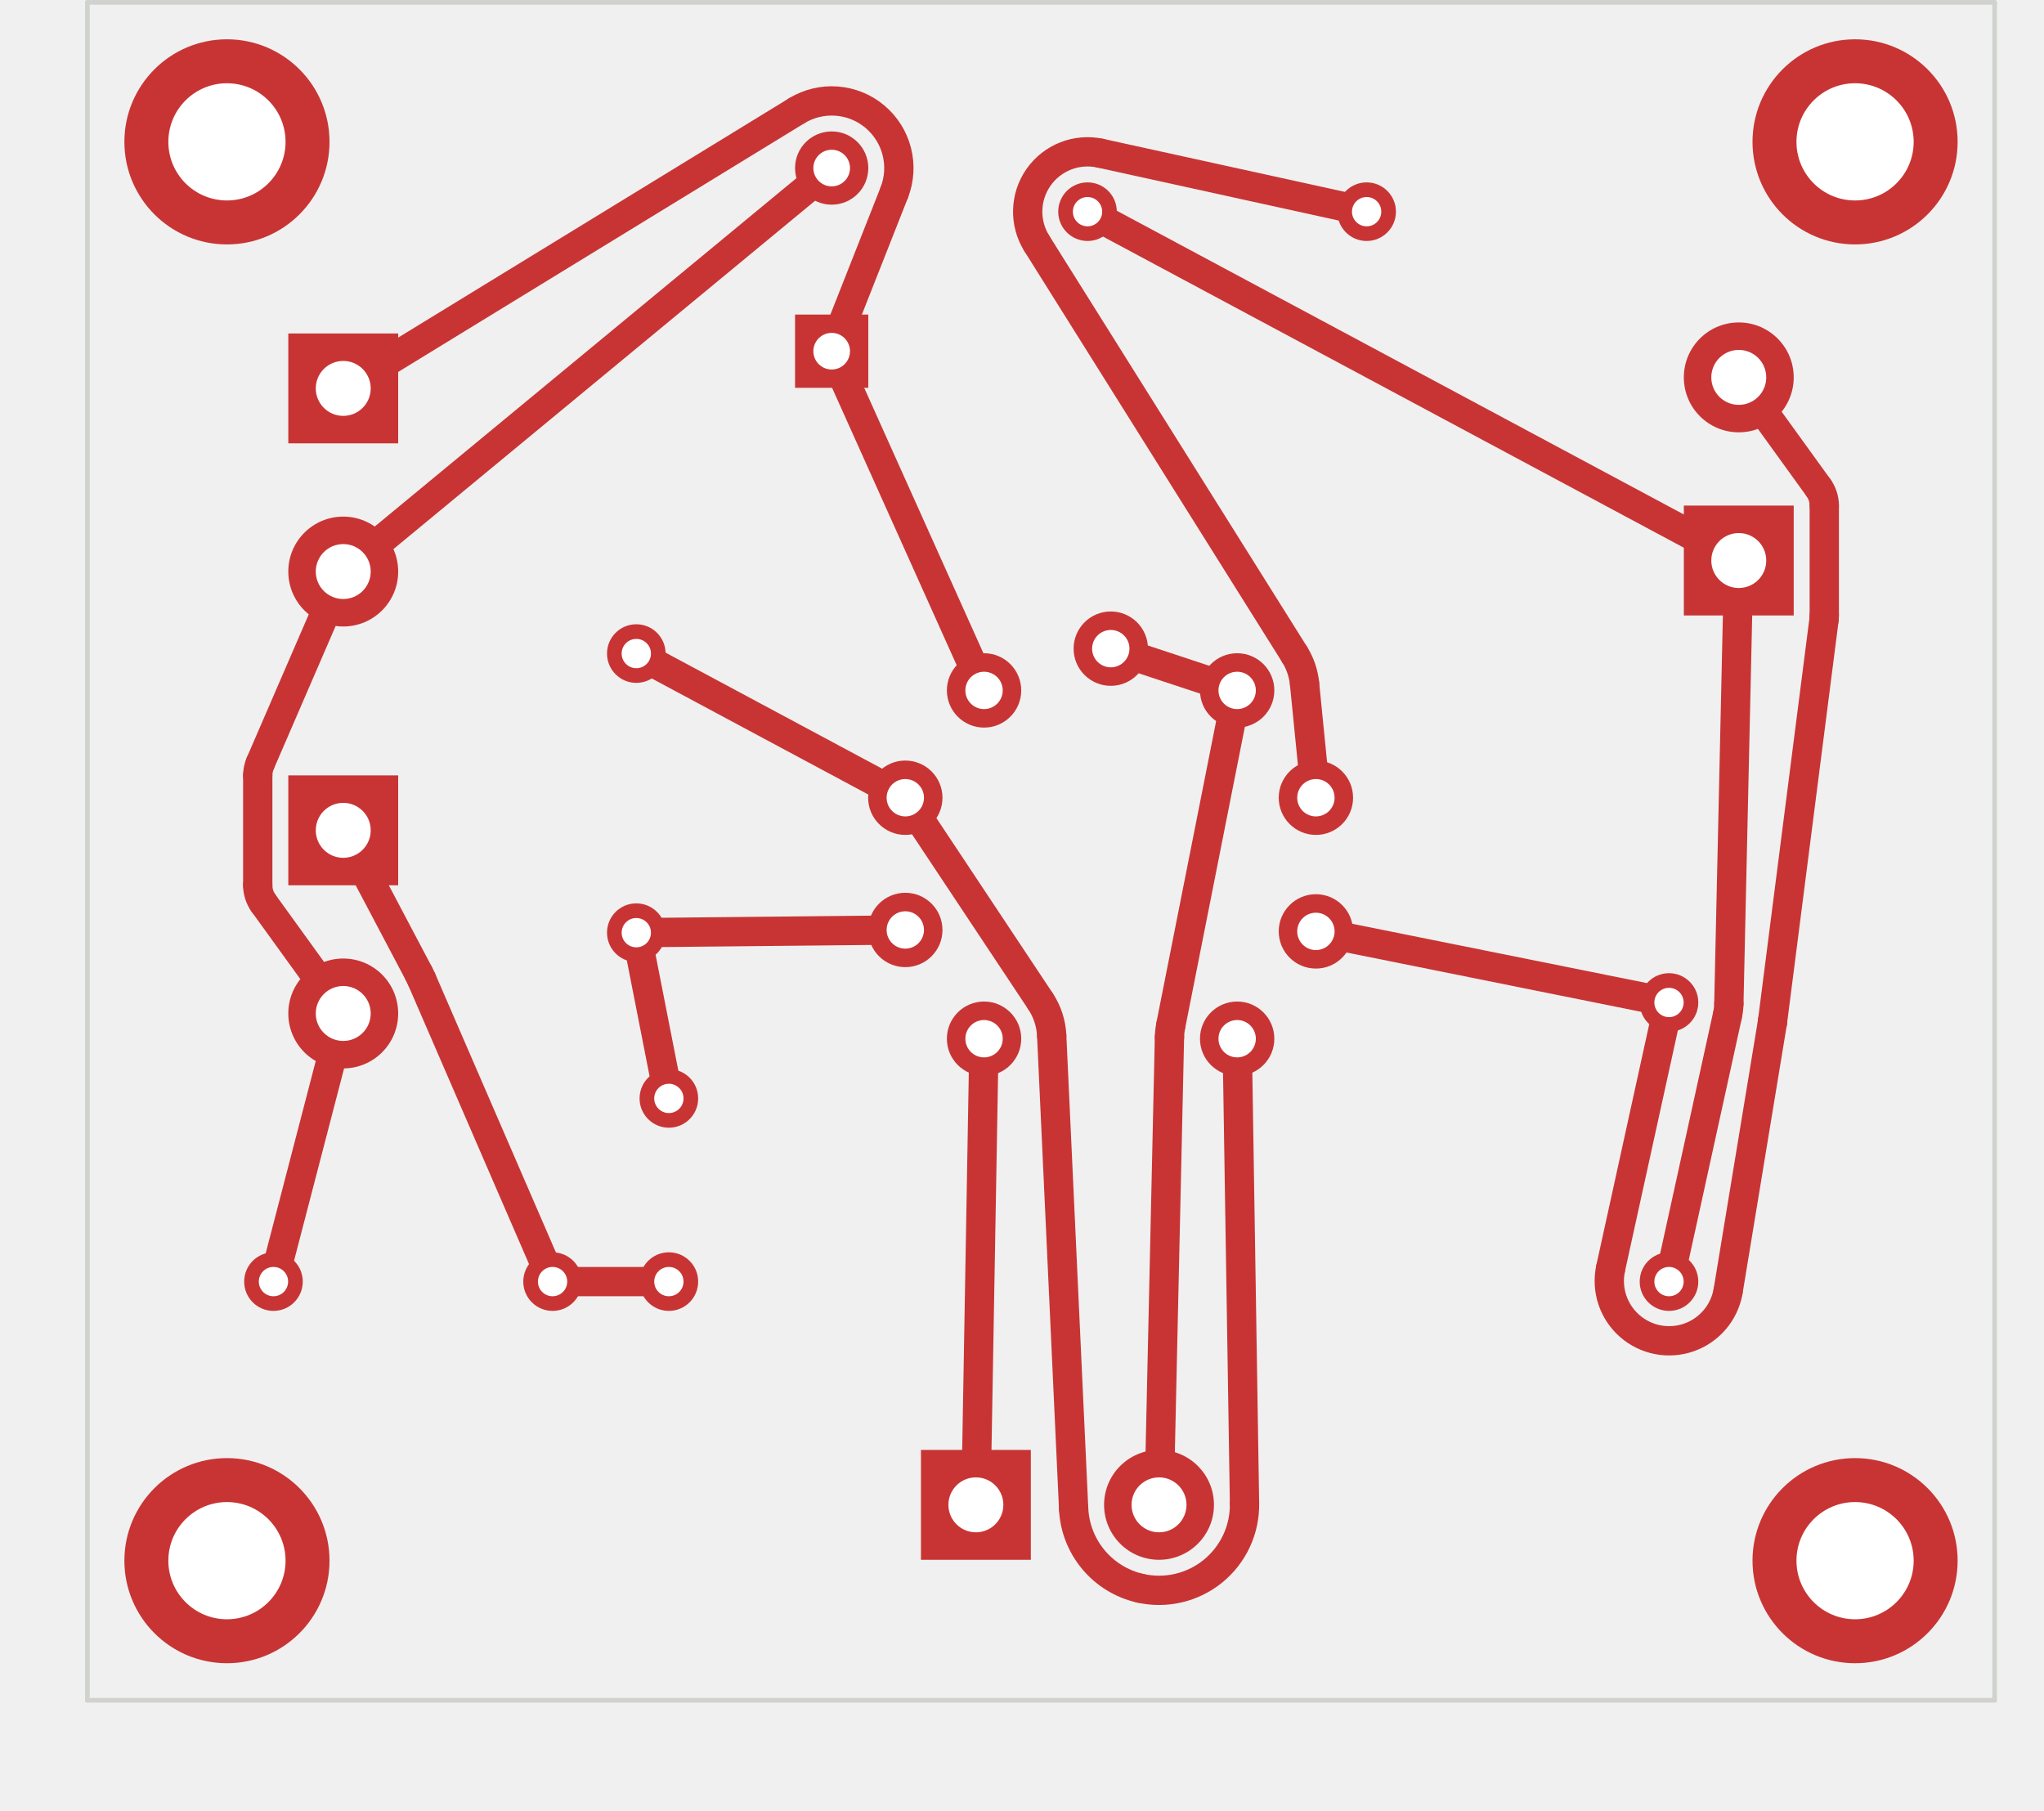
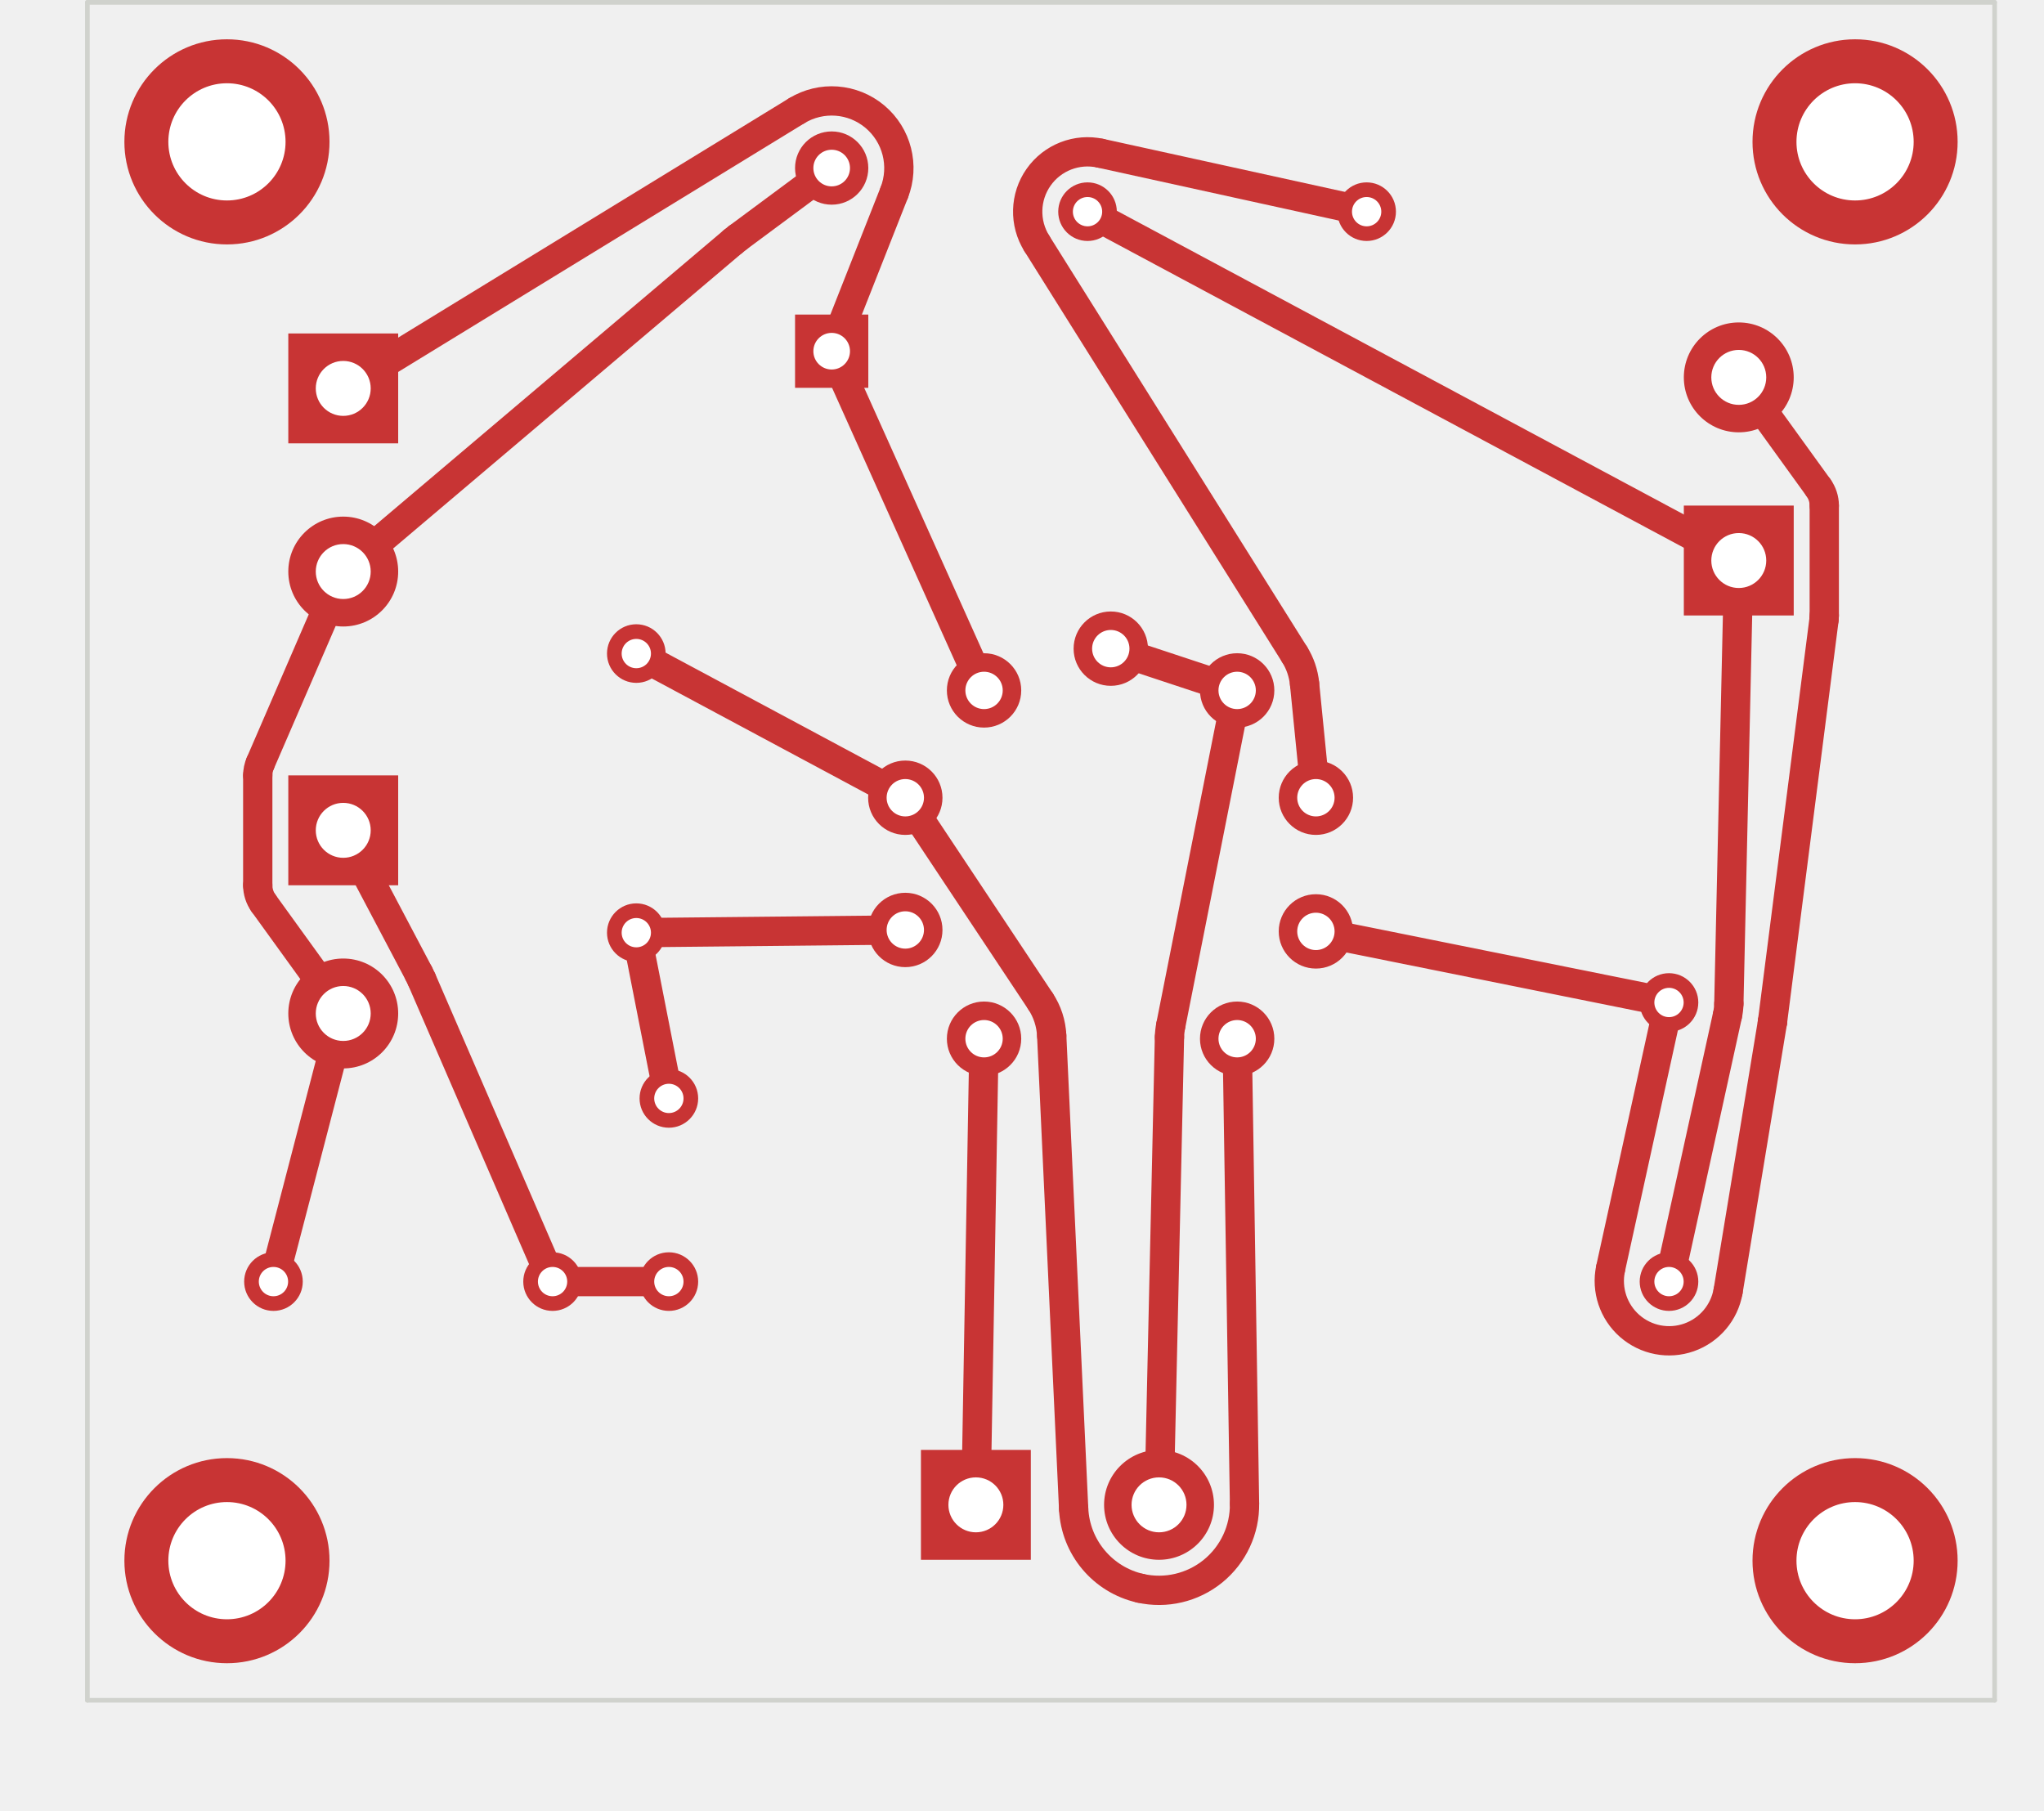
<svg xmlns="http://www.w3.org/2000/svg" version="1.1" width="55.804mm" height="49.428mm" viewBox="0 0 55.804 49.428">
  <g style="fill:#000000; fill-opacity:1;stroke:#000000; stroke-opacity:1; stroke-linecap:round; stroke-linejoin:round;" transform="translate(0 0) scale(1 1)">
    <path style="fill:#C83434; fill-opacity:1; stroke:none;fill-rule:evenodd;" d="M 23.706,10.588 21.706,10.588 21.706,8.588 23.706,8.588 Z" />
  </g>
  <g style="fill:#C83434; fill-opacity:1; stroke:none;">
    <circle cx="22.706" cy="4.588" r="1" />
  </g>
  <g style="fill:#C83434; fill-opacity:1; stroke:none;">
    <circle cx="18.261" cy="34.989" r="0.8" />
  </g>
  <g style="fill:#C83434; fill-opacity:1; stroke:none;">
    <circle cx="18.261" cy="29.988" r="0.8" />
  </g>
  <g style="fill:#C83434; fill-opacity:1; stroke:none;">
    <circle cx="6.196" cy="3.873" r="2.8" />
  </g>
  <g style="fill:#C83434; fill-opacity:1; stroke:none;">
    <circle cx="50.646" cy="3.873" r="2.8" />
  </g>
  <g style="fill:#C83434; fill-opacity:1; stroke:none;">
    <circle cx="50.646" cy="42.608" r="2.8" />
  </g>
  <g style="fill:#C83434; fill-opacity:1; stroke:none;">
    <circle cx="17.372" cy="17.843" r="0.8" />
  </g>
  <g style="fill:#C83434; fill-opacity:1; stroke:none;">
    <circle cx="17.372" cy="25.463" r="0.8" />
    <circle cx="37.311" cy="5.779" r="0.8" />
  </g>
  <g style="fill:#C83434; fill-opacity:1; stroke:none;">
    <circle cx="29.691" cy="5.779" r="0.8" />
    <circle cx="45.566" cy="27.369" r="0.8" />
  </g>
  <g style="fill:#C83434; fill-opacity:1; stroke:none;">
    <circle cx="45.566" cy="34.989" r="0.8" />
    <path style="fill:#C83434; fill-opacity:1; stroke:none;fill-rule:evenodd;" d="M 7.871,21.169 10.871,21.169 10.871,24.169 7.871,24.169 Z" />
    <circle cx="9.371" cy="27.669" r="1.5" />
    <path style="fill:#C83434; fill-opacity:1; stroke:none;fill-rule:evenodd;" d="M 7.871,9.104 10.871,9.104 10.871,12.104 7.871,12.104 Z" />
  </g>
  <g style="fill:#C83434; fill-opacity:1; stroke:none;">
    <circle cx="9.371" cy="15.604" r="1.5" />
    <path style="fill:#C83434; fill-opacity:1; stroke:none;fill-rule:evenodd;" d="M 25.143,42.584 25.143,39.584 28.143,39.584 28.143,42.584 Z" />
  </g>
  <g style="fill:#C83434; fill-opacity:1; stroke:none;">
    <circle cx="31.643" cy="41.084" r="1.5" />
  </g>
  <g style="fill:#C83434; fill-opacity:1; stroke:none;">
    <circle cx="15.086" cy="34.989" r="0.8" />
  </g>
  <g style="fill:#C83434; fill-opacity:1; stroke:none;">
    <circle cx="7.466" cy="34.989" r="0.8" />
    <circle cx="33.776" cy="28.358" r="1.015" />
  </g>
  <g style="fill:#C83434; fill-opacity:1; stroke:none;">
    <circle cx="35.926" cy="25.428" r="1.015" />
  </g>
  <g style="fill:#C83434; fill-opacity:1; stroke:none;">
    <circle cx="35.926" cy="21.779" r="1.015" />
  </g>
  <g style="fill:#C83434; fill-opacity:1; stroke:none;">
    <circle cx="33.776" cy="18.849" r="1.015" />
  </g>
  <g style="fill:#C83434; fill-opacity:1; stroke:none;">
    <circle cx="30.326" cy="17.709" r="1.015" />
  </g>
  <g style="fill:#C83434; fill-opacity:1; stroke:none;">
    <circle cx="26.866" cy="18.849" r="1.015" />
  </g>
  <g style="fill:#C83434; fill-opacity:1; stroke:none;">
    <circle cx="24.716" cy="21.779" r="1.015" />
  </g>
  <g style="fill:#C83434; fill-opacity:1; stroke:none;">
    <circle cx="24.716" cy="25.389" r="1.015" />
  </g>
  <g style="fill:#C83434; fill-opacity:1; stroke:none;">
    <circle cx="26.866" cy="28.358" r="1.015" />
    <path style="fill:#C83434; fill-opacity:1; stroke:none;fill-rule:evenodd;" d="M 48.971,16.803 45.971,16.803 45.971,13.803 48.971,13.803 Z" />
  </g>
  <g style="fill:#C83434; fill-opacity:1; stroke:none;">
    <circle cx="47.471" cy="10.303" r="1.5" />
  </g>
  <g style="fill:#C83434; fill-opacity:1; stroke:none;">
    <circle cx="6.196" cy="42.608" r="2.8" />
  </g>
  <g style="fill:none;  stroke:#C83434; stroke-width:0.8; stroke-opacity:1;  stroke-linecap:round; stroke-linejoin:round;">
    <path d="M31.643 41.084 L31.928 28.317 " />
    <path d="M31.963 27.999 A1.849 1.849 0.0 0 0 31.928 28.317" />
    <path d="M31.963 27.999 L33.776 18.849 " />
    <path d="M29.691 5.779 L47.471 15.303 " />
    <path d="M47.471 15.303 L47.2 27.405 " />
    <path d="M47.162 27.719 A1.634 1.634 0.0 0 0 47.2 27.405" />
    <path d="M47.162 27.719 L45.566 34.989 " />
-     <path d="M22.706 4.588 L9.371 15.604 " />
+     <path d="M22.706 4.588 L20.148 6.485 " />
+     <path d="M20.148 6.485 L20.015 6.591 " />
+     <path d="M20.015 6.591 L9.371 15.604 " />
    <path d="M45.566 27.369 L43.97 34.638 " />
    <path d="M43.97 34.638 A1.634 1.634 0.0 1 0 47.179 35.254" />
    <path d="M47.179 35.254 L48.388 27.921 " />
    <path d="M48.388 27.921 L48.394 27.877 " />
    <path d="M48.394 27.877 L49.799 16.91 " />
    <path d="M49.799 16.91 L49.805 16.803 " />
    <path d="M49.805 16.803 L49.805 13.803 " />
    <path d="M49.805 13.803 A0.834 0.834 0.0 0 0 49.647 13.315" />
    <path d="M49.647 13.315 L47.471 10.303 " />
    <path d="M37.311 5.779 L30.042 4.183 " />
    <path d="M30.042 4.183 A1.634 1.634 0.0 0 0 28.307 6.647" />
    <path d="M28.307 6.647 L35.343 17.866 " />
    <path d="M35.616 18.665 A1.849 1.849 0.0 0 0 35.343 17.866" />
    <path d="M35.616 18.665 L35.926 21.779 " />
    <path d="M15.086 34.989 L11.513 26.741 " />
    <path d="M11.513 26.741 L11.435 26.58 " />
    <path d="M11.435 26.58 L9.371 22.669 " />
    <path d="M22.706 9.588 L24.413 5.261 " />
    <path d="M24.413 5.261 A1.834 1.834 0.0 0 0 21.749 3.025" />
    <path d="M21.749 3.025 L9.371 10.604 " />
    <path d="M26.643 41.084 L26.866 28.358 " />
    <path d="M9.371 15.604 L7.106 20.838 " />
    <path d="M7.106 20.838 A0.834 0.834 0.0 0 0 7.037 21.169" />
    <path d="M7.037 21.169 L7.037 24.169 " />
    <path d="M7.037 24.169 A0.834 0.834 0.0 0 0 7.195 24.658" />
    <path d="M7.195 24.658 L9.371 27.669 " />
    <path d="M24.716 21.779 L28.407 27.336 " />
    <path d="M28.713 28.273 A1.849 1.849 0.0 0 0 28.407 27.336" />
    <path d="M28.713 28.273 L29.312 41.193 " />
    <path d="M29.312 41.193 A2.334 2.334 0.0 0 0 31.13 43.361" />
    <path d="M31.13 43.361 A2.334 2.334 0.0 0 0 33.977 41.048" />
    <path d="M33.977 41.048 L33.776 28.358 " />
    <path d="M22.706 9.588 L26.866 18.849 " />
    <path d="M45.566 27.369 L35.926 25.428 " />
    <path d="M17.372 17.843 L24.716 21.779 " />
    <path d="M9.371 27.669 L7.466 34.989 " />
    <path d="M17.372 25.463 L24.716 25.389 " />
    <path d="M18.261 29.988 L17.372 25.463 " />
    <path d="M33.776 18.849 L30.326 17.709 " />
    <path d="M18.261 34.989 L15.086 34.989 " />
  </g>
  <g style="fill:none;  stroke:#D0D2CD; stroke-width:0.127; stroke-opacity:1;  stroke-linecap:round; stroke-linejoin:round;">
    <path d="M54.456 0.064 L54.456 46.419 " />
    <path d="M2.386 0.064 L2.386 46.419 " />
    <path d="M54.456 0.064 L2.386 0.064 " />
    <path d="M2.386 46.419 L54.456 46.419 " />
  </g>
  <g style="fill:#FFFFFF; fill-opacity:1; stroke:none;">
    <circle cx="22.706" cy="9.588" r="0.5" />
  </g>
  <g style="fill:#FFFFFF; fill-opacity:1; stroke:none;">
    <circle cx="22.706" cy="4.588" r="0.5" />
  </g>
  <g style="fill:#FFFFFF; fill-opacity:1; stroke:none;">
    <circle cx="18.261" cy="34.989" r="0.4" />
  </g>
  <g style="fill:#FFFFFF; fill-opacity:1; stroke:none;">
    <circle cx="18.261" cy="29.988" r="0.4" />
  </g>
  <g style="fill:#FFFFFF; fill-opacity:1; stroke:none;">
    <circle cx="6.196" cy="3.873" r="1.6" />
  </g>
  <g style="fill:#FFFFFF; fill-opacity:1; stroke:none;">
    <circle cx="50.646" cy="3.873" r="1.6" />
  </g>
  <g style="fill:#FFFFFF; fill-opacity:1; stroke:none;">
    <circle cx="50.646" cy="42.608" r="1.6" />
  </g>
  <g style="fill:#FFFFFF; fill-opacity:1; stroke:none;">
    <circle cx="17.372" cy="17.843" r="0.4" />
  </g>
  <g style="fill:#FFFFFF; fill-opacity:1; stroke:none;">
    <circle cx="17.372" cy="25.463" r="0.4" />
  </g>
  <g style="fill:#FFFFFF; fill-opacity:1; stroke:none;">
    <circle cx="37.311" cy="5.779" r="0.4" />
  </g>
  <g style="fill:#FFFFFF; fill-opacity:1; stroke:none;">
    <circle cx="29.691" cy="5.779" r="0.4" />
  </g>
  <g style="fill:#FFFFFF; fill-opacity:1; stroke:none;">
    <circle cx="45.566" cy="27.369" r="0.4" />
  </g>
  <g style="fill:#FFFFFF; fill-opacity:1; stroke:none;">
    <circle cx="45.566" cy="34.989" r="0.4" />
  </g>
  <g style="fill:#FFFFFF; fill-opacity:1; stroke:none;">
    <circle cx="9.371" cy="22.669" r="0.75" />
  </g>
  <g style="fill:#FFFFFF; fill-opacity:1; stroke:none;">
    <circle cx="9.371" cy="27.669" r="0.75" />
  </g>
  <g style="fill:#FFFFFF; fill-opacity:1; stroke:none;">
    <circle cx="9.371" cy="10.604" r="0.75" />
  </g>
  <g style="fill:#FFFFFF; fill-opacity:1; stroke:none;">
    <circle cx="9.371" cy="15.604" r="0.75" />
  </g>
  <g style="fill:#FFFFFF; fill-opacity:1; stroke:none;">
    <circle cx="26.643" cy="41.084" r="0.75" />
  </g>
  <g style="fill:#FFFFFF; fill-opacity:1; stroke:none;">
    <circle cx="31.643" cy="41.084" r="0.75" />
  </g>
  <g style="fill:#FFFFFF; fill-opacity:1; stroke:none;">
    <circle cx="15.086" cy="34.989" r="0.4" />
  </g>
  <g style="fill:#FFFFFF; fill-opacity:1; stroke:none;">
    <circle cx="7.466" cy="34.989" r="0.4" />
  </g>
  <g style="fill:#FFFFFF; fill-opacity:1; stroke:none;">
    <circle cx="33.776" cy="28.358" r="0.51" />
  </g>
  <g style="fill:#FFFFFF; fill-opacity:1; stroke:none;">
    <circle cx="35.926" cy="25.428" r="0.51" />
  </g>
  <g style="fill:#FFFFFF; fill-opacity:1; stroke:none;">
    <circle cx="35.926" cy="21.779" r="0.51" />
  </g>
  <g style="fill:#FFFFFF; fill-opacity:1; stroke:none;">
    <circle cx="33.776" cy="18.849" r="0.51" />
  </g>
  <g style="fill:#FFFFFF; fill-opacity:1; stroke:none;">
    <circle cx="30.326" cy="17.709" r="0.51" />
  </g>
  <g style="fill:#FFFFFF; fill-opacity:1; stroke:none;">
    <circle cx="26.866" cy="18.849" r="0.51" />
  </g>
  <g style="fill:#FFFFFF; fill-opacity:1; stroke:none;">
    <circle cx="24.716" cy="21.779" r="0.51" />
  </g>
  <g style="fill:#FFFFFF; fill-opacity:1; stroke:none;">
    <circle cx="24.716" cy="25.389" r="0.51" />
  </g>
  <g style="fill:#FFFFFF; fill-opacity:1; stroke:none;">
    <circle cx="26.866" cy="28.358" r="0.51" />
  </g>
  <g style="fill:#FFFFFF; fill-opacity:1; stroke:none;">
    <circle cx="47.471" cy="15.303" r="0.75" />
  </g>
  <g style="fill:#FFFFFF; fill-opacity:1; stroke:none;">
    <circle cx="47.471" cy="10.303" r="0.75" />
  </g>
  <g style="fill:#FFFFFF; fill-opacity:1; stroke:none;">
    <circle cx="6.196" cy="42.608" r="1.6" />
  </g>
</svg>
